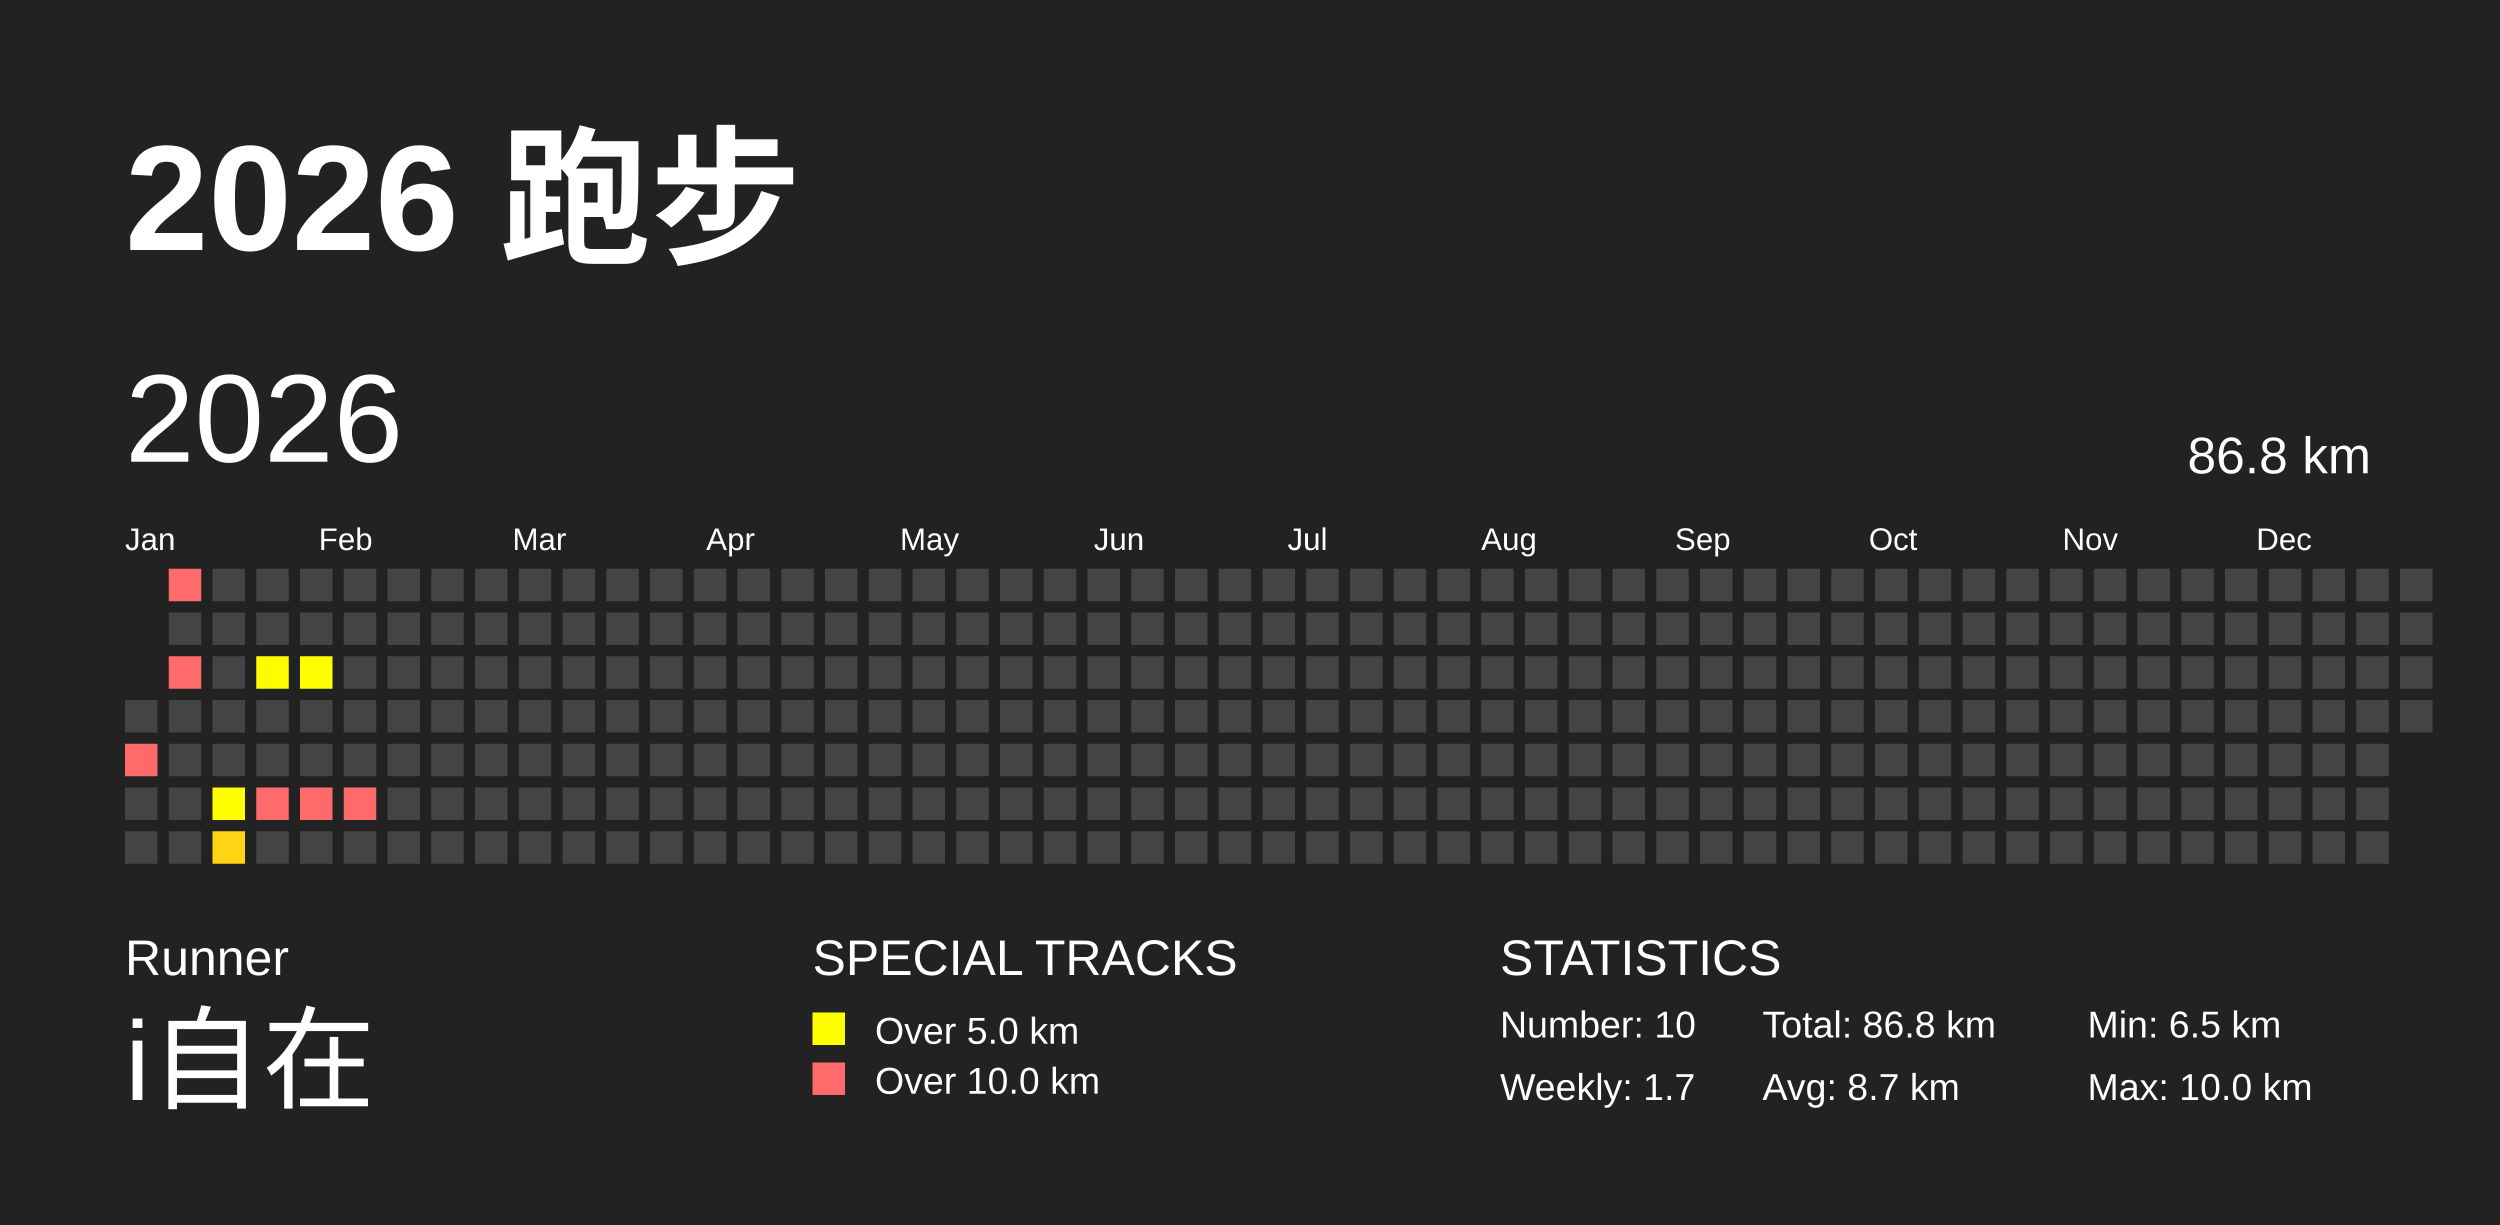
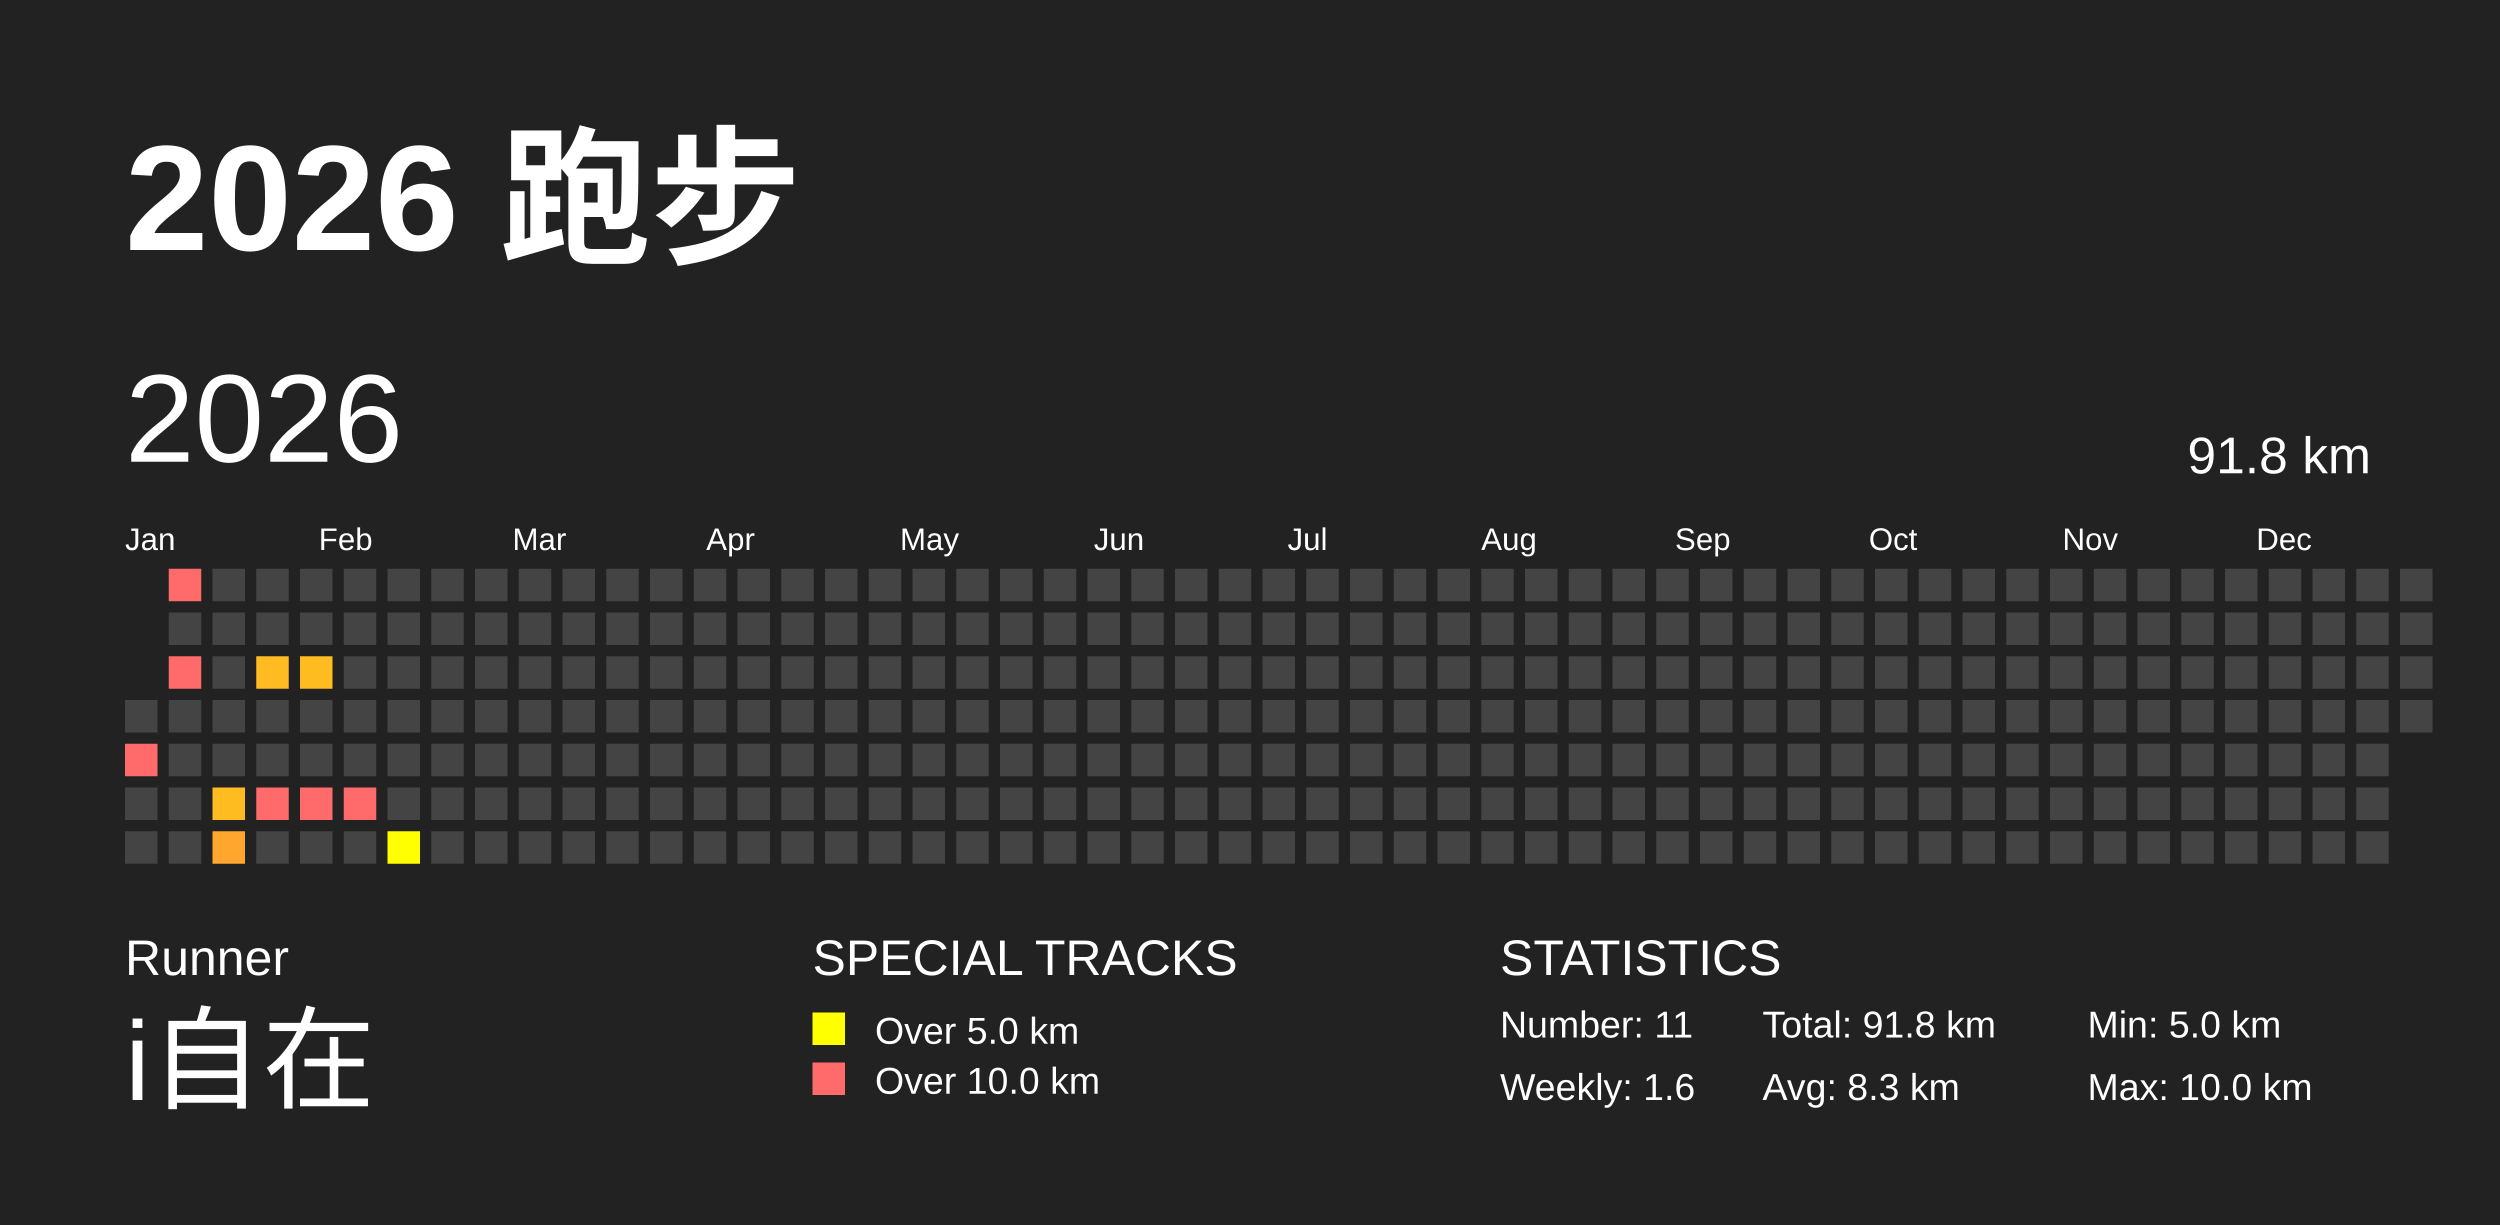
<svg xmlns="http://www.w3.org/2000/svg" baseProfile="full" height="98mm" version="1.1" viewBox="0,0,200,98" width="200mm">
  <defs />
  <rect fill="#222222" height="98" width="200" x="0" y="0" />
  <text fill="#FFFFFF" style="font-size:12px; font-family:Arial; font-weight:bold;" x="10" y="20">2026 跑步</text>
  <text fill="#FFFFFF" style="font-size:4px; font-family:Arial" x="10" y="78">Runner</text>
  <text fill="#FFFFFF" style="font-size:9px; font-family:Arial" x="10" y="88">i自在</text>
  <text fill="#FFFFFF" style="font-size:4px; font-family:Arial" x="65" y="78">SPECIAL TRACKS</text>
  <rect fill="#FFFF00" height="2.6" width="2.6" x="65" y="81" />
  <text fill="#FFFFFF" style="font-size:3px; font-family:Arial" x="70" y="83.5">Over 5.0 km</text>
  <rect fill="#FF6B6B" height="2.6" width="2.6" x="65" y="85" />
  <text fill="#FFFFFF" style="font-size:3px; font-family:Arial" x="70" y="87.5">Over 10.0 km</text>
  <text fill="#FFFFFF" style="font-size:4px; font-family:Arial" x="120" y="78">STATISTICS</text>
-   <text fill="#FFFFFF" style="font-size:3px; font-family:Arial" x="120" y="83">Number: 10</text>
-   <text fill="#FFFFFF" style="font-size:3px; font-family:Arial" x="120" y="88">Weekly: 1.7</text>
-   <text fill="#FFFFFF" style="font-size:3px; font-family:Arial" x="141" y="83">Total: 86.8 km</text>
-   <text fill="#FFFFFF" style="font-size:3px; font-family:Arial" x="141" y="88">Avg: 8.7 km</text>
-   <text fill="#FFFFFF" style="font-size:3px; font-family:Arial" x="167" y="83">Min: 6.5 km</text>
+   <text fill="#FFFFFF" style="font-size:3px; font-family:Arial" x="120" y="83">Number: 11</text>
+   <text fill="#FFFFFF" style="font-size:3px; font-family:Arial" x="120" y="88">Weekly: 1.6</text>
+   <text fill="#FFFFFF" style="font-size:3px; font-family:Arial" x="141" y="83">Total: 91.8 km</text>
+   <text fill="#FFFFFF" style="font-size:3px; font-family:Arial" x="141" y="88">Avg: 8.3 km</text>
+   <text fill="#FFFFFF" style="font-size:3px; font-family:Arial" x="167" y="83">Min: 5.0 km</text>
  <text fill="#FFFFFF" style="font-size:3px; font-family:Arial" x="167" y="88">Max: 10.0 km</text>
  <text dominant-baseline="hanging" fill="#FFFFFF" style="font-size:10.0px; font-family:Arial;" x="10" y="30">2026</text>
-   <text dominant-baseline="hanging" fill="#FFFFFF" style="font-size:4.125px; font-family:Arial;" x="175" y="35">86.8 km</text>
+   <text dominant-baseline="hanging" fill="#FFFFFF" style="font-size:4.125px; font-family:Arial;" x="175" y="35">91.8 km</text>
  <text fill="#FFFFFF" style="font-size:2.5px; font-family:Arial" x="10.0" y="44">Jan</text>
  <text fill="#FFFFFF" style="font-size:2.5px; font-family:Arial" x="25.5" y="44">Feb</text>
  <text fill="#FFFFFF" style="font-size:2.5px; font-family:Arial" x="41.0" y="44">Mar</text>
  <text fill="#FFFFFF" style="font-size:2.5px; font-family:Arial" x="56.5" y="44">Apr</text>
  <text fill="#FFFFFF" style="font-size:2.5px; font-family:Arial" x="72.0" y="44">May</text>
  <text fill="#FFFFFF" style="font-size:2.5px; font-family:Arial" x="87.5" y="44">Jun</text>
  <text fill="#FFFFFF" style="font-size:2.5px; font-family:Arial" x="103.0" y="44">Jul</text>
  <text fill="#FFFFFF" style="font-size:2.5px; font-family:Arial" x="118.5" y="44">Aug</text>
  <text fill="#FFFFFF" style="font-size:2.5px; font-family:Arial" x="134.0" y="44">Sep</text>
  <text fill="#FFFFFF" style="font-size:2.5px; font-family:Arial" x="149.5" y="44">Oct</text>
  <text fill="#FFFFFF" style="font-size:2.5px; font-family:Arial" x="165.0" y="44">Nov</text>
  <text fill="#FFFFFF" style="font-size:2.5px; font-family:Arial" x="180.5" y="44">Dec</text>
  <rect fill="#444444" height="2.6" width="2.6" x="10.0" y="56.0" />
  <rect fill="#FF6B6B" height="2.6" width="2.6" x="10.0" y="59.5" />
  <rect fill="#444444" height="2.6" width="2.6" x="10.0" y="63.0" />
  <rect fill="#444444" height="2.6" width="2.6" x="10.0" y="66.5" />
  <rect fill="#FF6B6B" height="2.6" width="2.6" x="13.5" y="45.5" />
  <rect fill="#444444" height="2.6" width="2.6" x="13.5" y="49.0" />
  <rect fill="#FF6B6B" height="2.6" width="2.6" x="13.5" y="52.5" />
  <rect fill="#444444" height="2.6" width="2.6" x="13.5" y="56.0" />
  <rect fill="#444444" height="2.6" width="2.6" x="13.5" y="59.5" />
  <rect fill="#444444" height="2.6" width="2.6" x="13.5" y="63.0" />
  <rect fill="#444444" height="2.6" width="2.6" x="13.5" y="66.5" />
  <rect fill="#444444" height="2.6" width="2.6" x="17.0" y="45.5" />
  <rect fill="#444444" height="2.6" width="2.6" x="17.0" y="49.0" />
  <rect fill="#444444" height="2.6" width="2.6" x="17.0" y="52.5" />
  <rect fill="#444444" height="2.6" width="2.6" x="17.0" y="56.0" />
  <rect fill="#444444" height="2.6" width="2.6" x="17.0" y="59.5" />
-   <rect fill="#ffff00" height="2.6" width="2.6" x="17.0" y="63.0" />
-   <rect fill="#ffd414" height="2.6" width="2.6" x="17.0" y="66.5" />
+   <rect fill="#ffbc20" height="2.6" width="2.6" x="17.0" y="63.0" />
+   <rect fill="#ffa62e" height="2.6" width="2.6" x="17.0" y="66.5" />
  <rect fill="#444444" height="2.6" width="2.6" x="20.5" y="45.5" />
  <rect fill="#444444" height="2.6" width="2.6" x="20.5" y="49.0" />
-   <rect fill="#fffc01" height="2.6" width="2.6" x="20.5" y="52.5" />
+   <rect fill="#ffbb21" height="2.6" width="2.6" x="20.5" y="52.5" />
  <rect fill="#444444" height="2.6" width="2.6" x="20.5" y="56.0" />
  <rect fill="#444444" height="2.6" width="2.6" x="20.5" y="59.5" />
  <rect fill="#FF6B6B" height="2.6" width="2.6" x="20.5" y="63.0" />
  <rect fill="#444444" height="2.6" width="2.6" x="20.5" y="66.5" />
  <rect fill="#444444" height="2.6" width="2.6" x="24.0" y="45.5" />
  <rect fill="#444444" height="2.6" width="2.6" x="24.0" y="49.0" />
-   <rect fill="#fffe00" height="2.6" width="2.6" x="24.0" y="52.5" />
+   <rect fill="#ffbc20" height="2.6" width="2.6" x="24.0" y="52.5" />
  <rect fill="#444444" height="2.6" width="2.6" x="24.0" y="56.0" />
  <rect fill="#444444" height="2.6" width="2.6" x="24.0" y="59.5" />
  <rect fill="#FF6B6B" height="2.6" width="2.6" x="24.0" y="63.0" />
  <rect fill="#444444" height="2.6" width="2.6" x="24.0" y="66.5" />
  <rect fill="#444444" height="2.6" width="2.6" x="27.5" y="45.5" />
  <rect fill="#444444" height="2.6" width="2.6" x="27.5" y="49.0" />
  <rect fill="#444444" height="2.6" width="2.6" x="27.5" y="52.5" />
  <rect fill="#444444" height="2.6" width="2.6" x="27.5" y="56.0" />
  <rect fill="#444444" height="2.6" width="2.6" x="27.5" y="59.5" />
  <rect fill="#FF6B6B" height="2.6" width="2.6" x="27.5" y="63.0" />
  <rect fill="#444444" height="2.6" width="2.6" x="27.5" y="66.5" />
  <rect fill="#444444" height="2.6" width="2.6" x="31.0" y="45.5" />
  <rect fill="#444444" height="2.6" width="2.6" x="31.0" y="49.0" />
  <rect fill="#444444" height="2.6" width="2.6" x="31.0" y="52.5" />
  <rect fill="#444444" height="2.6" width="2.6" x="31.0" y="56.0" />
  <rect fill="#444444" height="2.6" width="2.6" x="31.0" y="59.5" />
  <rect fill="#444444" height="2.6" width="2.6" x="31.0" y="63.0" />
-   <rect fill="#444444" height="2.6" width="2.6" x="31.0" y="66.5" />
+   <rect fill="#ffff00" height="2.6" width="2.6" x="31.0" y="66.5" />
  <rect fill="#444444" height="2.6" width="2.6" x="34.5" y="45.5" />
  <rect fill="#444444" height="2.6" width="2.6" x="34.5" y="49.0" />
  <rect fill="#444444" height="2.6" width="2.6" x="34.5" y="52.5" />
  <rect fill="#444444" height="2.6" width="2.6" x="34.5" y="56.0" />
  <rect fill="#444444" height="2.6" width="2.6" x="34.5" y="59.5" />
  <rect fill="#444444" height="2.6" width="2.6" x="34.5" y="63.0" />
  <rect fill="#444444" height="2.6" width="2.6" x="34.5" y="66.5" />
  <rect fill="#444444" height="2.6" width="2.6" x="38.0" y="45.5" />
  <rect fill="#444444" height="2.6" width="2.6" x="38.0" y="49.0" />
  <rect fill="#444444" height="2.6" width="2.6" x="38.0" y="52.5" />
  <rect fill="#444444" height="2.6" width="2.6" x="38.0" y="56.0" />
  <rect fill="#444444" height="2.6" width="2.6" x="38.0" y="59.5" />
  <rect fill="#444444" height="2.6" width="2.6" x="38.0" y="63.0" />
  <rect fill="#444444" height="2.6" width="2.6" x="38.0" y="66.5" />
  <rect fill="#444444" height="2.6" width="2.6" x="41.5" y="45.5" />
  <rect fill="#444444" height="2.6" width="2.6" x="41.5" y="49.0" />
  <rect fill="#444444" height="2.6" width="2.6" x="41.5" y="52.5" />
  <rect fill="#444444" height="2.6" width="2.6" x="41.5" y="56.0" />
  <rect fill="#444444" height="2.6" width="2.6" x="41.5" y="59.5" />
  <rect fill="#444444" height="2.6" width="2.6" x="41.5" y="63.0" />
  <rect fill="#444444" height="2.6" width="2.6" x="41.5" y="66.5" />
  <rect fill="#444444" height="2.6" width="2.6" x="45.0" y="45.5" />
  <rect fill="#444444" height="2.6" width="2.6" x="45.0" y="49.0" />
  <rect fill="#444444" height="2.6" width="2.6" x="45.0" y="52.5" />
  <rect fill="#444444" height="2.6" width="2.6" x="45.0" y="56.0" />
  <rect fill="#444444" height="2.6" width="2.6" x="45.0" y="59.5" />
  <rect fill="#444444" height="2.6" width="2.6" x="45.0" y="63.0" />
  <rect fill="#444444" height="2.6" width="2.6" x="45.0" y="66.5" />
  <rect fill="#444444" height="2.6" width="2.6" x="48.5" y="45.5" />
  <rect fill="#444444" height="2.6" width="2.6" x="48.5" y="49.0" />
  <rect fill="#444444" height="2.6" width="2.6" x="48.5" y="52.5" />
  <rect fill="#444444" height="2.6" width="2.6" x="48.5" y="56.0" />
  <rect fill="#444444" height="2.6" width="2.6" x="48.5" y="59.5" />
  <rect fill="#444444" height="2.6" width="2.6" x="48.5" y="63.0" />
  <rect fill="#444444" height="2.6" width="2.6" x="48.5" y="66.5" />
  <rect fill="#444444" height="2.6" width="2.6" x="52.0" y="45.5" />
  <rect fill="#444444" height="2.6" width="2.6" x="52.0" y="49.0" />
  <rect fill="#444444" height="2.6" width="2.6" x="52.0" y="52.5" />
  <rect fill="#444444" height="2.6" width="2.6" x="52.0" y="56.0" />
  <rect fill="#444444" height="2.6" width="2.6" x="52.0" y="59.5" />
  <rect fill="#444444" height="2.6" width="2.6" x="52.0" y="63.0" />
  <rect fill="#444444" height="2.6" width="2.6" x="52.0" y="66.5" />
  <rect fill="#444444" height="2.6" width="2.6" x="55.5" y="45.5" />
  <rect fill="#444444" height="2.6" width="2.6" x="55.5" y="49.0" />
  <rect fill="#444444" height="2.6" width="2.6" x="55.5" y="52.5" />
  <rect fill="#444444" height="2.6" width="2.6" x="55.5" y="56.0" />
  <rect fill="#444444" height="2.6" width="2.6" x="55.5" y="59.5" />
  <rect fill="#444444" height="2.6" width="2.6" x="55.5" y="63.0" />
  <rect fill="#444444" height="2.6" width="2.6" x="55.5" y="66.5" />
  <rect fill="#444444" height="2.6" width="2.6" x="59.0" y="45.5" />
  <rect fill="#444444" height="2.6" width="2.6" x="59.0" y="49.0" />
  <rect fill="#444444" height="2.6" width="2.6" x="59.0" y="52.5" />
  <rect fill="#444444" height="2.6" width="2.6" x="59.0" y="56.0" />
  <rect fill="#444444" height="2.6" width="2.6" x="59.0" y="59.5" />
  <rect fill="#444444" height="2.6" width="2.6" x="59.0" y="63.0" />
  <rect fill="#444444" height="2.6" width="2.6" x="59.0" y="66.5" />
  <rect fill="#444444" height="2.6" width="2.6" x="62.5" y="45.5" />
  <rect fill="#444444" height="2.6" width="2.6" x="62.5" y="49.0" />
  <rect fill="#444444" height="2.6" width="2.6" x="62.5" y="52.5" />
  <rect fill="#444444" height="2.6" width="2.6" x="62.5" y="56.0" />
  <rect fill="#444444" height="2.6" width="2.6" x="62.5" y="59.5" />
  <rect fill="#444444" height="2.6" width="2.6" x="62.5" y="63.0" />
  <rect fill="#444444" height="2.6" width="2.6" x="62.5" y="66.5" />
  <rect fill="#444444" height="2.6" width="2.6" x="66.0" y="45.5" />
  <rect fill="#444444" height="2.6" width="2.6" x="66.0" y="49.0" />
  <rect fill="#444444" height="2.6" width="2.6" x="66.0" y="52.5" />
  <rect fill="#444444" height="2.6" width="2.6" x="66.0" y="56.0" />
  <rect fill="#444444" height="2.6" width="2.6" x="66.0" y="59.5" />
  <rect fill="#444444" height="2.6" width="2.6" x="66.0" y="63.0" />
  <rect fill="#444444" height="2.6" width="2.6" x="66.0" y="66.5" />
  <rect fill="#444444" height="2.6" width="2.6" x="69.5" y="45.5" />
  <rect fill="#444444" height="2.6" width="2.6" x="69.5" y="49.0" />
  <rect fill="#444444" height="2.6" width="2.6" x="69.5" y="52.5" />
  <rect fill="#444444" height="2.6" width="2.6" x="69.5" y="56.0" />
  <rect fill="#444444" height="2.6" width="2.6" x="69.5" y="59.5" />
  <rect fill="#444444" height="2.6" width="2.6" x="69.5" y="63.0" />
  <rect fill="#444444" height="2.6" width="2.6" x="69.5" y="66.5" />
  <rect fill="#444444" height="2.6" width="2.6" x="73.0" y="45.5" />
  <rect fill="#444444" height="2.6" width="2.6" x="73.0" y="49.0" />
  <rect fill="#444444" height="2.6" width="2.6" x="73.0" y="52.5" />
  <rect fill="#444444" height="2.6" width="2.6" x="73.0" y="56.0" />
  <rect fill="#444444" height="2.6" width="2.6" x="73.0" y="59.5" />
  <rect fill="#444444" height="2.6" width="2.6" x="73.0" y="63.0" />
  <rect fill="#444444" height="2.6" width="2.6" x="73.0" y="66.5" />
  <rect fill="#444444" height="2.6" width="2.6" x="76.5" y="45.5" />
  <rect fill="#444444" height="2.6" width="2.6" x="76.5" y="49.0" />
  <rect fill="#444444" height="2.6" width="2.6" x="76.5" y="52.5" />
  <rect fill="#444444" height="2.6" width="2.6" x="76.5" y="56.0" />
  <rect fill="#444444" height="2.6" width="2.6" x="76.5" y="59.5" />
  <rect fill="#444444" height="2.6" width="2.6" x="76.5" y="63.0" />
  <rect fill="#444444" height="2.6" width="2.6" x="76.5" y="66.5" />
  <rect fill="#444444" height="2.6" width="2.6" x="80.0" y="45.5" />
  <rect fill="#444444" height="2.6" width="2.6" x="80.0" y="49.0" />
  <rect fill="#444444" height="2.6" width="2.6" x="80.0" y="52.5" />
  <rect fill="#444444" height="2.6" width="2.6" x="80.0" y="56.0" />
  <rect fill="#444444" height="2.6" width="2.6" x="80.0" y="59.5" />
  <rect fill="#444444" height="2.6" width="2.6" x="80.0" y="63.0" />
  <rect fill="#444444" height="2.6" width="2.6" x="80.0" y="66.5" />
  <rect fill="#444444" height="2.6" width="2.6" x="83.5" y="45.5" />
  <rect fill="#444444" height="2.6" width="2.6" x="83.5" y="49.0" />
  <rect fill="#444444" height="2.6" width="2.6" x="83.5" y="52.5" />
  <rect fill="#444444" height="2.6" width="2.6" x="83.5" y="56.0" />
  <rect fill="#444444" height="2.6" width="2.6" x="83.5" y="59.5" />
  <rect fill="#444444" height="2.6" width="2.6" x="83.5" y="63.0" />
  <rect fill="#444444" height="2.6" width="2.6" x="83.5" y="66.5" />
  <rect fill="#444444" height="2.6" width="2.6" x="87.0" y="45.5" />
  <rect fill="#444444" height="2.6" width="2.6" x="87.0" y="49.0" />
  <rect fill="#444444" height="2.6" width="2.6" x="87.0" y="52.5" />
  <rect fill="#444444" height="2.6" width="2.6" x="87.0" y="56.0" />
  <rect fill="#444444" height="2.6" width="2.6" x="87.0" y="59.5" />
  <rect fill="#444444" height="2.6" width="2.6" x="87.0" y="63.0" />
  <rect fill="#444444" height="2.6" width="2.6" x="87.0" y="66.5" />
  <rect fill="#444444" height="2.6" width="2.6" x="90.5" y="45.5" />
  <rect fill="#444444" height="2.6" width="2.6" x="90.5" y="49.0" />
  <rect fill="#444444" height="2.6" width="2.6" x="90.5" y="52.5" />
  <rect fill="#444444" height="2.6" width="2.6" x="90.5" y="56.0" />
  <rect fill="#444444" height="2.6" width="2.6" x="90.5" y="59.5" />
  <rect fill="#444444" height="2.6" width="2.6" x="90.5" y="63.0" />
  <rect fill="#444444" height="2.6" width="2.6" x="90.5" y="66.5" />
  <rect fill="#444444" height="2.6" width="2.6" x="94.0" y="45.5" />
  <rect fill="#444444" height="2.6" width="2.6" x="94.0" y="49.0" />
  <rect fill="#444444" height="2.6" width="2.6" x="94.0" y="52.5" />
  <rect fill="#444444" height="2.6" width="2.6" x="94.0" y="56.0" />
  <rect fill="#444444" height="2.6" width="2.6" x="94.0" y="59.5" />
  <rect fill="#444444" height="2.6" width="2.6" x="94.0" y="63.0" />
  <rect fill="#444444" height="2.6" width="2.6" x="94.0" y="66.5" />
  <rect fill="#444444" height="2.6" width="2.6" x="97.5" y="45.5" />
  <rect fill="#444444" height="2.6" width="2.6" x="97.5" y="49.0" />
  <rect fill="#444444" height="2.6" width="2.6" x="97.5" y="52.5" />
  <rect fill="#444444" height="2.6" width="2.6" x="97.5" y="56.0" />
  <rect fill="#444444" height="2.6" width="2.6" x="97.5" y="59.5" />
  <rect fill="#444444" height="2.6" width="2.6" x="97.5" y="63.0" />
  <rect fill="#444444" height="2.6" width="2.6" x="97.5" y="66.5" />
  <rect fill="#444444" height="2.6" width="2.6" x="101.0" y="45.5" />
  <rect fill="#444444" height="2.6" width="2.6" x="101.0" y="49.0" />
  <rect fill="#444444" height="2.6" width="2.6" x="101.0" y="52.5" />
  <rect fill="#444444" height="2.6" width="2.6" x="101.0" y="56.0" />
  <rect fill="#444444" height="2.6" width="2.6" x="101.0" y="59.5" />
  <rect fill="#444444" height="2.6" width="2.6" x="101.0" y="63.0" />
  <rect fill="#444444" height="2.6" width="2.6" x="101.0" y="66.5" />
  <rect fill="#444444" height="2.6" width="2.6" x="104.5" y="45.5" />
  <rect fill="#444444" height="2.6" width="2.6" x="104.5" y="49.0" />
  <rect fill="#444444" height="2.6" width="2.6" x="104.5" y="52.5" />
  <rect fill="#444444" height="2.6" width="2.6" x="104.5" y="56.0" />
  <rect fill="#444444" height="2.6" width="2.6" x="104.5" y="59.5" />
  <rect fill="#444444" height="2.6" width="2.6" x="104.5" y="63.0" />
  <rect fill="#444444" height="2.6" width="2.6" x="104.5" y="66.5" />
  <rect fill="#444444" height="2.6" width="2.6" x="108.0" y="45.5" />
  <rect fill="#444444" height="2.6" width="2.6" x="108.0" y="49.0" />
  <rect fill="#444444" height="2.6" width="2.6" x="108.0" y="52.5" />
  <rect fill="#444444" height="2.6" width="2.6" x="108.0" y="56.0" />
  <rect fill="#444444" height="2.6" width="2.6" x="108.0" y="59.5" />
  <rect fill="#444444" height="2.6" width="2.6" x="108.0" y="63.0" />
  <rect fill="#444444" height="2.6" width="2.6" x="108.0" y="66.5" />
  <rect fill="#444444" height="2.6" width="2.6" x="111.5" y="45.5" />
  <rect fill="#444444" height="2.6" width="2.6" x="111.5" y="49.0" />
  <rect fill="#444444" height="2.6" width="2.6" x="111.5" y="52.5" />
  <rect fill="#444444" height="2.6" width="2.6" x="111.5" y="56.0" />
  <rect fill="#444444" height="2.6" width="2.6" x="111.5" y="59.5" />
  <rect fill="#444444" height="2.6" width="2.6" x="111.5" y="63.0" />
  <rect fill="#444444" height="2.6" width="2.6" x="111.5" y="66.5" />
  <rect fill="#444444" height="2.6" width="2.6" x="115.0" y="45.5" />
  <rect fill="#444444" height="2.6" width="2.6" x="115.0" y="49.0" />
  <rect fill="#444444" height="2.6" width="2.6" x="115.0" y="52.5" />
  <rect fill="#444444" height="2.6" width="2.6" x="115.0" y="56.0" />
  <rect fill="#444444" height="2.6" width="2.6" x="115.0" y="59.5" />
  <rect fill="#444444" height="2.6" width="2.6" x="115.0" y="63.0" />
  <rect fill="#444444" height="2.6" width="2.6" x="115.0" y="66.5" />
  <rect fill="#444444" height="2.6" width="2.6" x="118.5" y="45.5" />
  <rect fill="#444444" height="2.6" width="2.6" x="118.5" y="49.0" />
  <rect fill="#444444" height="2.6" width="2.6" x="118.5" y="52.5" />
  <rect fill="#444444" height="2.6" width="2.6" x="118.5" y="56.0" />
  <rect fill="#444444" height="2.6" width="2.6" x="118.5" y="59.5" />
  <rect fill="#444444" height="2.6" width="2.6" x="118.5" y="63.0" />
  <rect fill="#444444" height="2.6" width="2.6" x="118.5" y="66.5" />
  <rect fill="#444444" height="2.6" width="2.6" x="122.0" y="45.5" />
  <rect fill="#444444" height="2.6" width="2.6" x="122.0" y="49.0" />
  <rect fill="#444444" height="2.6" width="2.6" x="122.0" y="52.5" />
  <rect fill="#444444" height="2.6" width="2.6" x="122.0" y="56.0" />
  <rect fill="#444444" height="2.6" width="2.6" x="122.0" y="59.5" />
  <rect fill="#444444" height="2.6" width="2.6" x="122.0" y="63.0" />
  <rect fill="#444444" height="2.6" width="2.6" x="122.0" y="66.5" />
  <rect fill="#444444" height="2.6" width="2.6" x="125.5" y="45.5" />
  <rect fill="#444444" height="2.6" width="2.6" x="125.5" y="49.0" />
  <rect fill="#444444" height="2.6" width="2.6" x="125.5" y="52.5" />
  <rect fill="#444444" height="2.6" width="2.6" x="125.5" y="56.0" />
  <rect fill="#444444" height="2.6" width="2.6" x="125.5" y="59.5" />
  <rect fill="#444444" height="2.6" width="2.6" x="125.5" y="63.0" />
  <rect fill="#444444" height="2.6" width="2.6" x="125.5" y="66.5" />
  <rect fill="#444444" height="2.6" width="2.6" x="129.0" y="45.5" />
  <rect fill="#444444" height="2.6" width="2.6" x="129.0" y="49.0" />
  <rect fill="#444444" height="2.6" width="2.6" x="129.0" y="52.5" />
  <rect fill="#444444" height="2.6" width="2.6" x="129.0" y="56.0" />
  <rect fill="#444444" height="2.6" width="2.6" x="129.0" y="59.5" />
  <rect fill="#444444" height="2.6" width="2.6" x="129.0" y="63.0" />
  <rect fill="#444444" height="2.6" width="2.6" x="129.0" y="66.5" />
  <rect fill="#444444" height="2.6" width="2.6" x="132.5" y="45.5" />
  <rect fill="#444444" height="2.6" width="2.6" x="132.5" y="49.0" />
  <rect fill="#444444" height="2.6" width="2.6" x="132.5" y="52.5" />
  <rect fill="#444444" height="2.6" width="2.6" x="132.5" y="56.0" />
  <rect fill="#444444" height="2.6" width="2.6" x="132.5" y="59.5" />
  <rect fill="#444444" height="2.6" width="2.6" x="132.5" y="63.0" />
  <rect fill="#444444" height="2.6" width="2.6" x="132.5" y="66.5" />
  <rect fill="#444444" height="2.6" width="2.6" x="136.0" y="45.5" />
  <rect fill="#444444" height="2.6" width="2.6" x="136.0" y="49.0" />
  <rect fill="#444444" height="2.6" width="2.6" x="136.0" y="52.5" />
  <rect fill="#444444" height="2.6" width="2.6" x="136.0" y="56.0" />
  <rect fill="#444444" height="2.6" width="2.6" x="136.0" y="59.5" />
  <rect fill="#444444" height="2.6" width="2.6" x="136.0" y="63.0" />
  <rect fill="#444444" height="2.6" width="2.6" x="136.0" y="66.5" />
  <rect fill="#444444" height="2.6" width="2.6" x="139.5" y="45.5" />
  <rect fill="#444444" height="2.6" width="2.6" x="139.5" y="49.0" />
  <rect fill="#444444" height="2.6" width="2.6" x="139.5" y="52.5" />
  <rect fill="#444444" height="2.6" width="2.6" x="139.5" y="56.0" />
  <rect fill="#444444" height="2.6" width="2.6" x="139.5" y="59.5" />
  <rect fill="#444444" height="2.6" width="2.6" x="139.5" y="63.0" />
  <rect fill="#444444" height="2.6" width="2.6" x="139.5" y="66.5" />
  <rect fill="#444444" height="2.6" width="2.6" x="143.0" y="45.5" />
  <rect fill="#444444" height="2.6" width="2.6" x="143.0" y="49.0" />
  <rect fill="#444444" height="2.6" width="2.6" x="143.0" y="52.5" />
  <rect fill="#444444" height="2.6" width="2.6" x="143.0" y="56.0" />
  <rect fill="#444444" height="2.6" width="2.6" x="143.0" y="59.5" />
  <rect fill="#444444" height="2.6" width="2.6" x="143.0" y="63.0" />
  <rect fill="#444444" height="2.6" width="2.6" x="143.0" y="66.5" />
  <rect fill="#444444" height="2.6" width="2.6" x="146.5" y="45.5" />
  <rect fill="#444444" height="2.6" width="2.6" x="146.5" y="49.0" />
  <rect fill="#444444" height="2.6" width="2.6" x="146.5" y="52.5" />
  <rect fill="#444444" height="2.6" width="2.6" x="146.5" y="56.0" />
  <rect fill="#444444" height="2.6" width="2.6" x="146.5" y="59.5" />
  <rect fill="#444444" height="2.6" width="2.6" x="146.5" y="63.0" />
  <rect fill="#444444" height="2.6" width="2.6" x="146.5" y="66.5" />
  <rect fill="#444444" height="2.6" width="2.6" x="150.0" y="45.5" />
  <rect fill="#444444" height="2.6" width="2.6" x="150.0" y="49.0" />
  <rect fill="#444444" height="2.6" width="2.6" x="150.0" y="52.5" />
  <rect fill="#444444" height="2.6" width="2.6" x="150.0" y="56.0" />
  <rect fill="#444444" height="2.6" width="2.6" x="150.0" y="59.5" />
  <rect fill="#444444" height="2.6" width="2.6" x="150.0" y="63.0" />
  <rect fill="#444444" height="2.6" width="2.6" x="150.0" y="66.5" />
  <rect fill="#444444" height="2.6" width="2.6" x="153.5" y="45.5" />
  <rect fill="#444444" height="2.6" width="2.6" x="153.5" y="49.0" />
  <rect fill="#444444" height="2.6" width="2.6" x="153.5" y="52.5" />
  <rect fill="#444444" height="2.6" width="2.6" x="153.5" y="56.0" />
  <rect fill="#444444" height="2.6" width="2.6" x="153.5" y="59.5" />
  <rect fill="#444444" height="2.6" width="2.6" x="153.5" y="63.0" />
  <rect fill="#444444" height="2.6" width="2.6" x="153.5" y="66.5" />
  <rect fill="#444444" height="2.6" width="2.6" x="157.0" y="45.5" />
  <rect fill="#444444" height="2.6" width="2.6" x="157.0" y="49.0" />
  <rect fill="#444444" height="2.6" width="2.6" x="157.0" y="52.5" />
  <rect fill="#444444" height="2.6" width="2.6" x="157.0" y="56.0" />
  <rect fill="#444444" height="2.6" width="2.6" x="157.0" y="59.5" />
  <rect fill="#444444" height="2.6" width="2.6" x="157.0" y="63.0" />
  <rect fill="#444444" height="2.6" width="2.6" x="157.0" y="66.5" />
  <rect fill="#444444" height="2.6" width="2.6" x="160.5" y="45.5" />
  <rect fill="#444444" height="2.6" width="2.6" x="160.5" y="49.0" />
  <rect fill="#444444" height="2.6" width="2.6" x="160.5" y="52.5" />
  <rect fill="#444444" height="2.6" width="2.6" x="160.5" y="56.0" />
  <rect fill="#444444" height="2.6" width="2.6" x="160.5" y="59.5" />
  <rect fill="#444444" height="2.6" width="2.6" x="160.5" y="63.0" />
  <rect fill="#444444" height="2.6" width="2.6" x="160.5" y="66.5" />
  <rect fill="#444444" height="2.6" width="2.6" x="164.0" y="45.5" />
  <rect fill="#444444" height="2.6" width="2.6" x="164.0" y="49.0" />
  <rect fill="#444444" height="2.6" width="2.6" x="164.0" y="52.5" />
  <rect fill="#444444" height="2.6" width="2.6" x="164.0" y="56.0" />
  <rect fill="#444444" height="2.6" width="2.6" x="164.0" y="59.5" />
  <rect fill="#444444" height="2.6" width="2.6" x="164.0" y="63.0" />
  <rect fill="#444444" height="2.6" width="2.6" x="164.0" y="66.5" />
  <rect fill="#444444" height="2.6" width="2.6" x="167.5" y="45.5" />
  <rect fill="#444444" height="2.6" width="2.6" x="167.5" y="49.0" />
  <rect fill="#444444" height="2.6" width="2.6" x="167.5" y="52.5" />
  <rect fill="#444444" height="2.6" width="2.6" x="167.5" y="56.0" />
  <rect fill="#444444" height="2.6" width="2.6" x="167.5" y="59.5" />
  <rect fill="#444444" height="2.6" width="2.6" x="167.5" y="63.0" />
  <rect fill="#444444" height="2.6" width="2.6" x="167.5" y="66.5" />
  <rect fill="#444444" height="2.6" width="2.6" x="171.0" y="45.5" />
  <rect fill="#444444" height="2.6" width="2.6" x="171.0" y="49.0" />
  <rect fill="#444444" height="2.6" width="2.6" x="171.0" y="52.5" />
  <rect fill="#444444" height="2.6" width="2.6" x="171.0" y="56.0" />
  <rect fill="#444444" height="2.6" width="2.6" x="171.0" y="59.5" />
  <rect fill="#444444" height="2.6" width="2.6" x="171.0" y="63.0" />
  <rect fill="#444444" height="2.6" width="2.6" x="171.0" y="66.5" />
  <rect fill="#444444" height="2.6" width="2.6" x="174.5" y="45.5" />
  <rect fill="#444444" height="2.6" width="2.6" x="174.5" y="49.0" />
  <rect fill="#444444" height="2.6" width="2.6" x="174.5" y="52.5" />
  <rect fill="#444444" height="2.6" width="2.6" x="174.5" y="56.0" />
  <rect fill="#444444" height="2.6" width="2.6" x="174.5" y="59.5" />
  <rect fill="#444444" height="2.6" width="2.6" x="174.5" y="63.0" />
  <rect fill="#444444" height="2.6" width="2.6" x="174.5" y="66.5" />
  <rect fill="#444444" height="2.6" width="2.6" x="178.0" y="45.5" />
  <rect fill="#444444" height="2.6" width="2.6" x="178.0" y="49.0" />
  <rect fill="#444444" height="2.6" width="2.6" x="178.0" y="52.5" />
  <rect fill="#444444" height="2.6" width="2.6" x="178.0" y="56.0" />
  <rect fill="#444444" height="2.6" width="2.6" x="178.0" y="59.5" />
  <rect fill="#444444" height="2.6" width="2.6" x="178.0" y="63.0" />
  <rect fill="#444444" height="2.6" width="2.6" x="178.0" y="66.5" />
  <rect fill="#444444" height="2.6" width="2.6" x="181.5" y="45.5" />
  <rect fill="#444444" height="2.6" width="2.6" x="181.5" y="49.0" />
  <rect fill="#444444" height="2.6" width="2.6" x="181.5" y="52.5" />
  <rect fill="#444444" height="2.6" width="2.6" x="181.5" y="56.0" />
  <rect fill="#444444" height="2.6" width="2.6" x="181.5" y="59.5" />
  <rect fill="#444444" height="2.6" width="2.6" x="181.5" y="63.0" />
  <rect fill="#444444" height="2.6" width="2.6" x="181.5" y="66.5" />
  <rect fill="#444444" height="2.6" width="2.6" x="185.0" y="45.5" />
  <rect fill="#444444" height="2.6" width="2.6" x="185.0" y="49.0" />
  <rect fill="#444444" height="2.6" width="2.6" x="185.0" y="52.5" />
  <rect fill="#444444" height="2.6" width="2.6" x="185.0" y="56.0" />
  <rect fill="#444444" height="2.6" width="2.6" x="185.0" y="59.5" />
  <rect fill="#444444" height="2.6" width="2.6" x="185.0" y="63.0" />
  <rect fill="#444444" height="2.6" width="2.6" x="185.0" y="66.5" />
  <rect fill="#444444" height="2.6" width="2.6" x="188.5" y="45.5" />
  <rect fill="#444444" height="2.6" width="2.6" x="188.5" y="49.0" />
  <rect fill="#444444" height="2.6" width="2.6" x="188.5" y="52.5" />
  <rect fill="#444444" height="2.6" width="2.6" x="188.5" y="56.0" />
  <rect fill="#444444" height="2.6" width="2.6" x="188.5" y="59.5" />
  <rect fill="#444444" height="2.6" width="2.6" x="188.5" y="63.0" />
  <rect fill="#444444" height="2.6" width="2.6" x="188.5" y="66.5" />
  <rect fill="#444444" height="2.6" width="2.6" x="192.0" y="45.5" />
  <rect fill="#444444" height="2.6" width="2.6" x="192.0" y="49.0" />
  <rect fill="#444444" height="2.6" width="2.6" x="192.0" y="52.5" />
  <rect fill="#444444" height="2.6" width="2.6" x="192.0" y="56.0" />
</svg>
